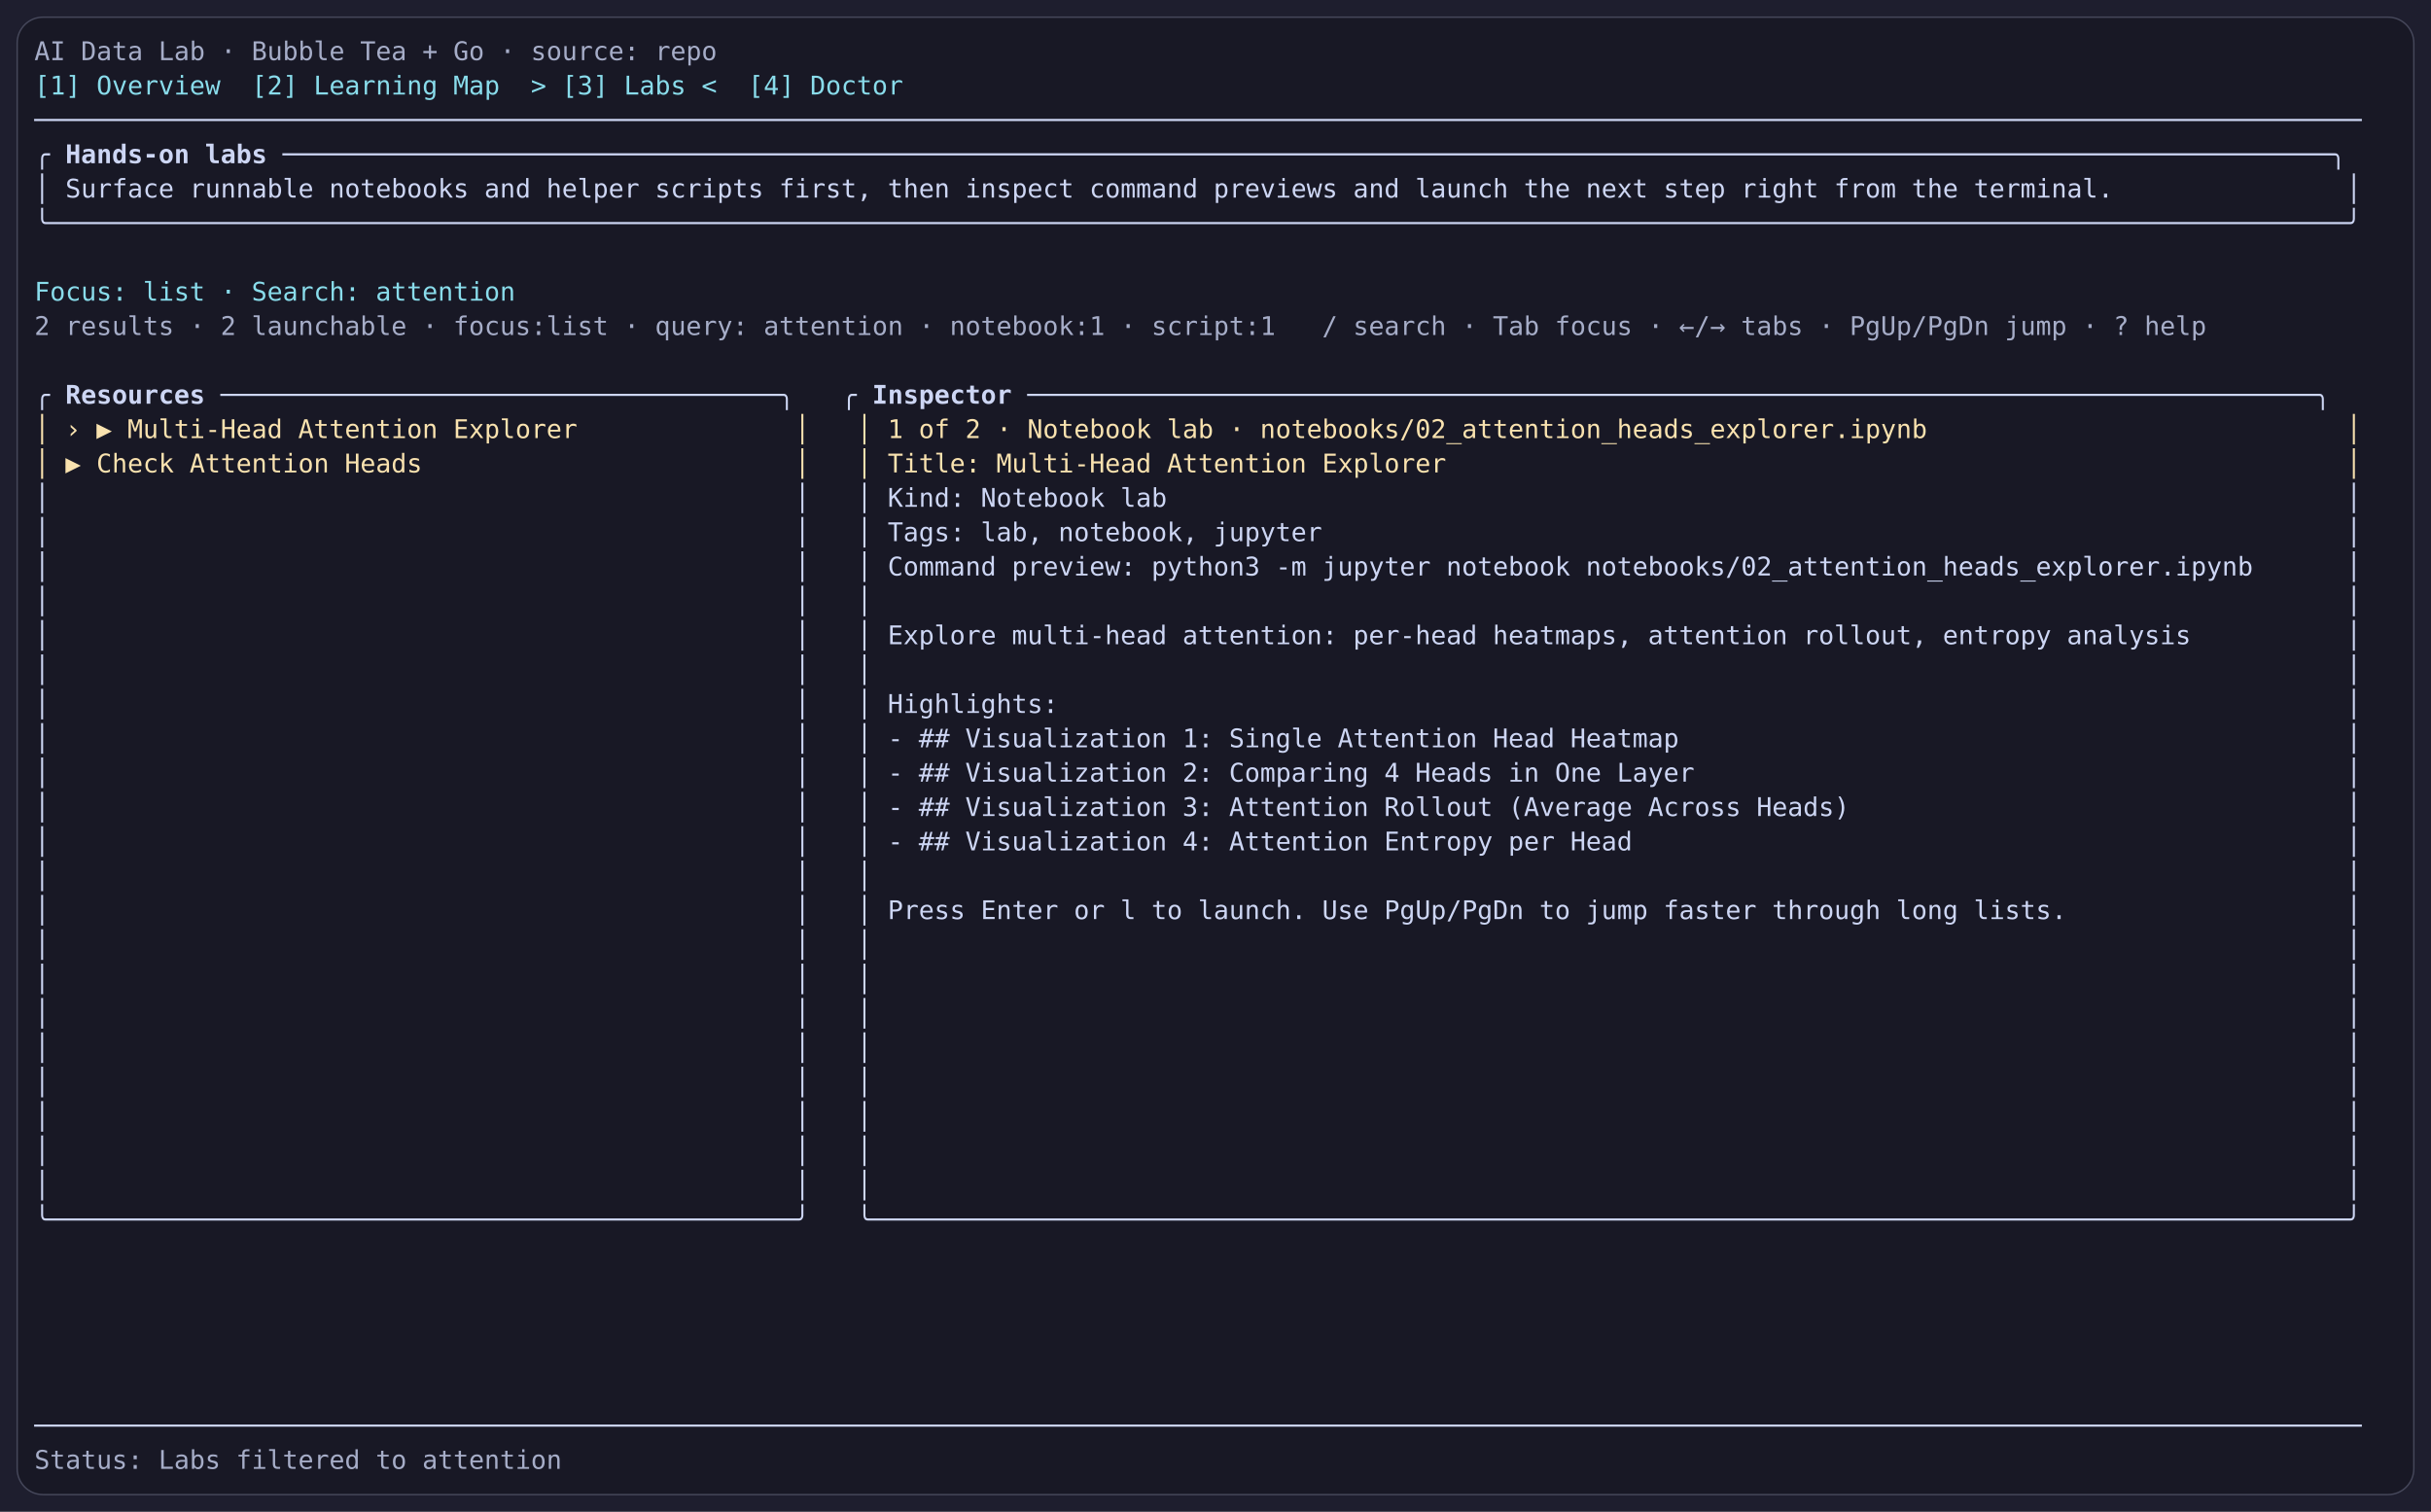
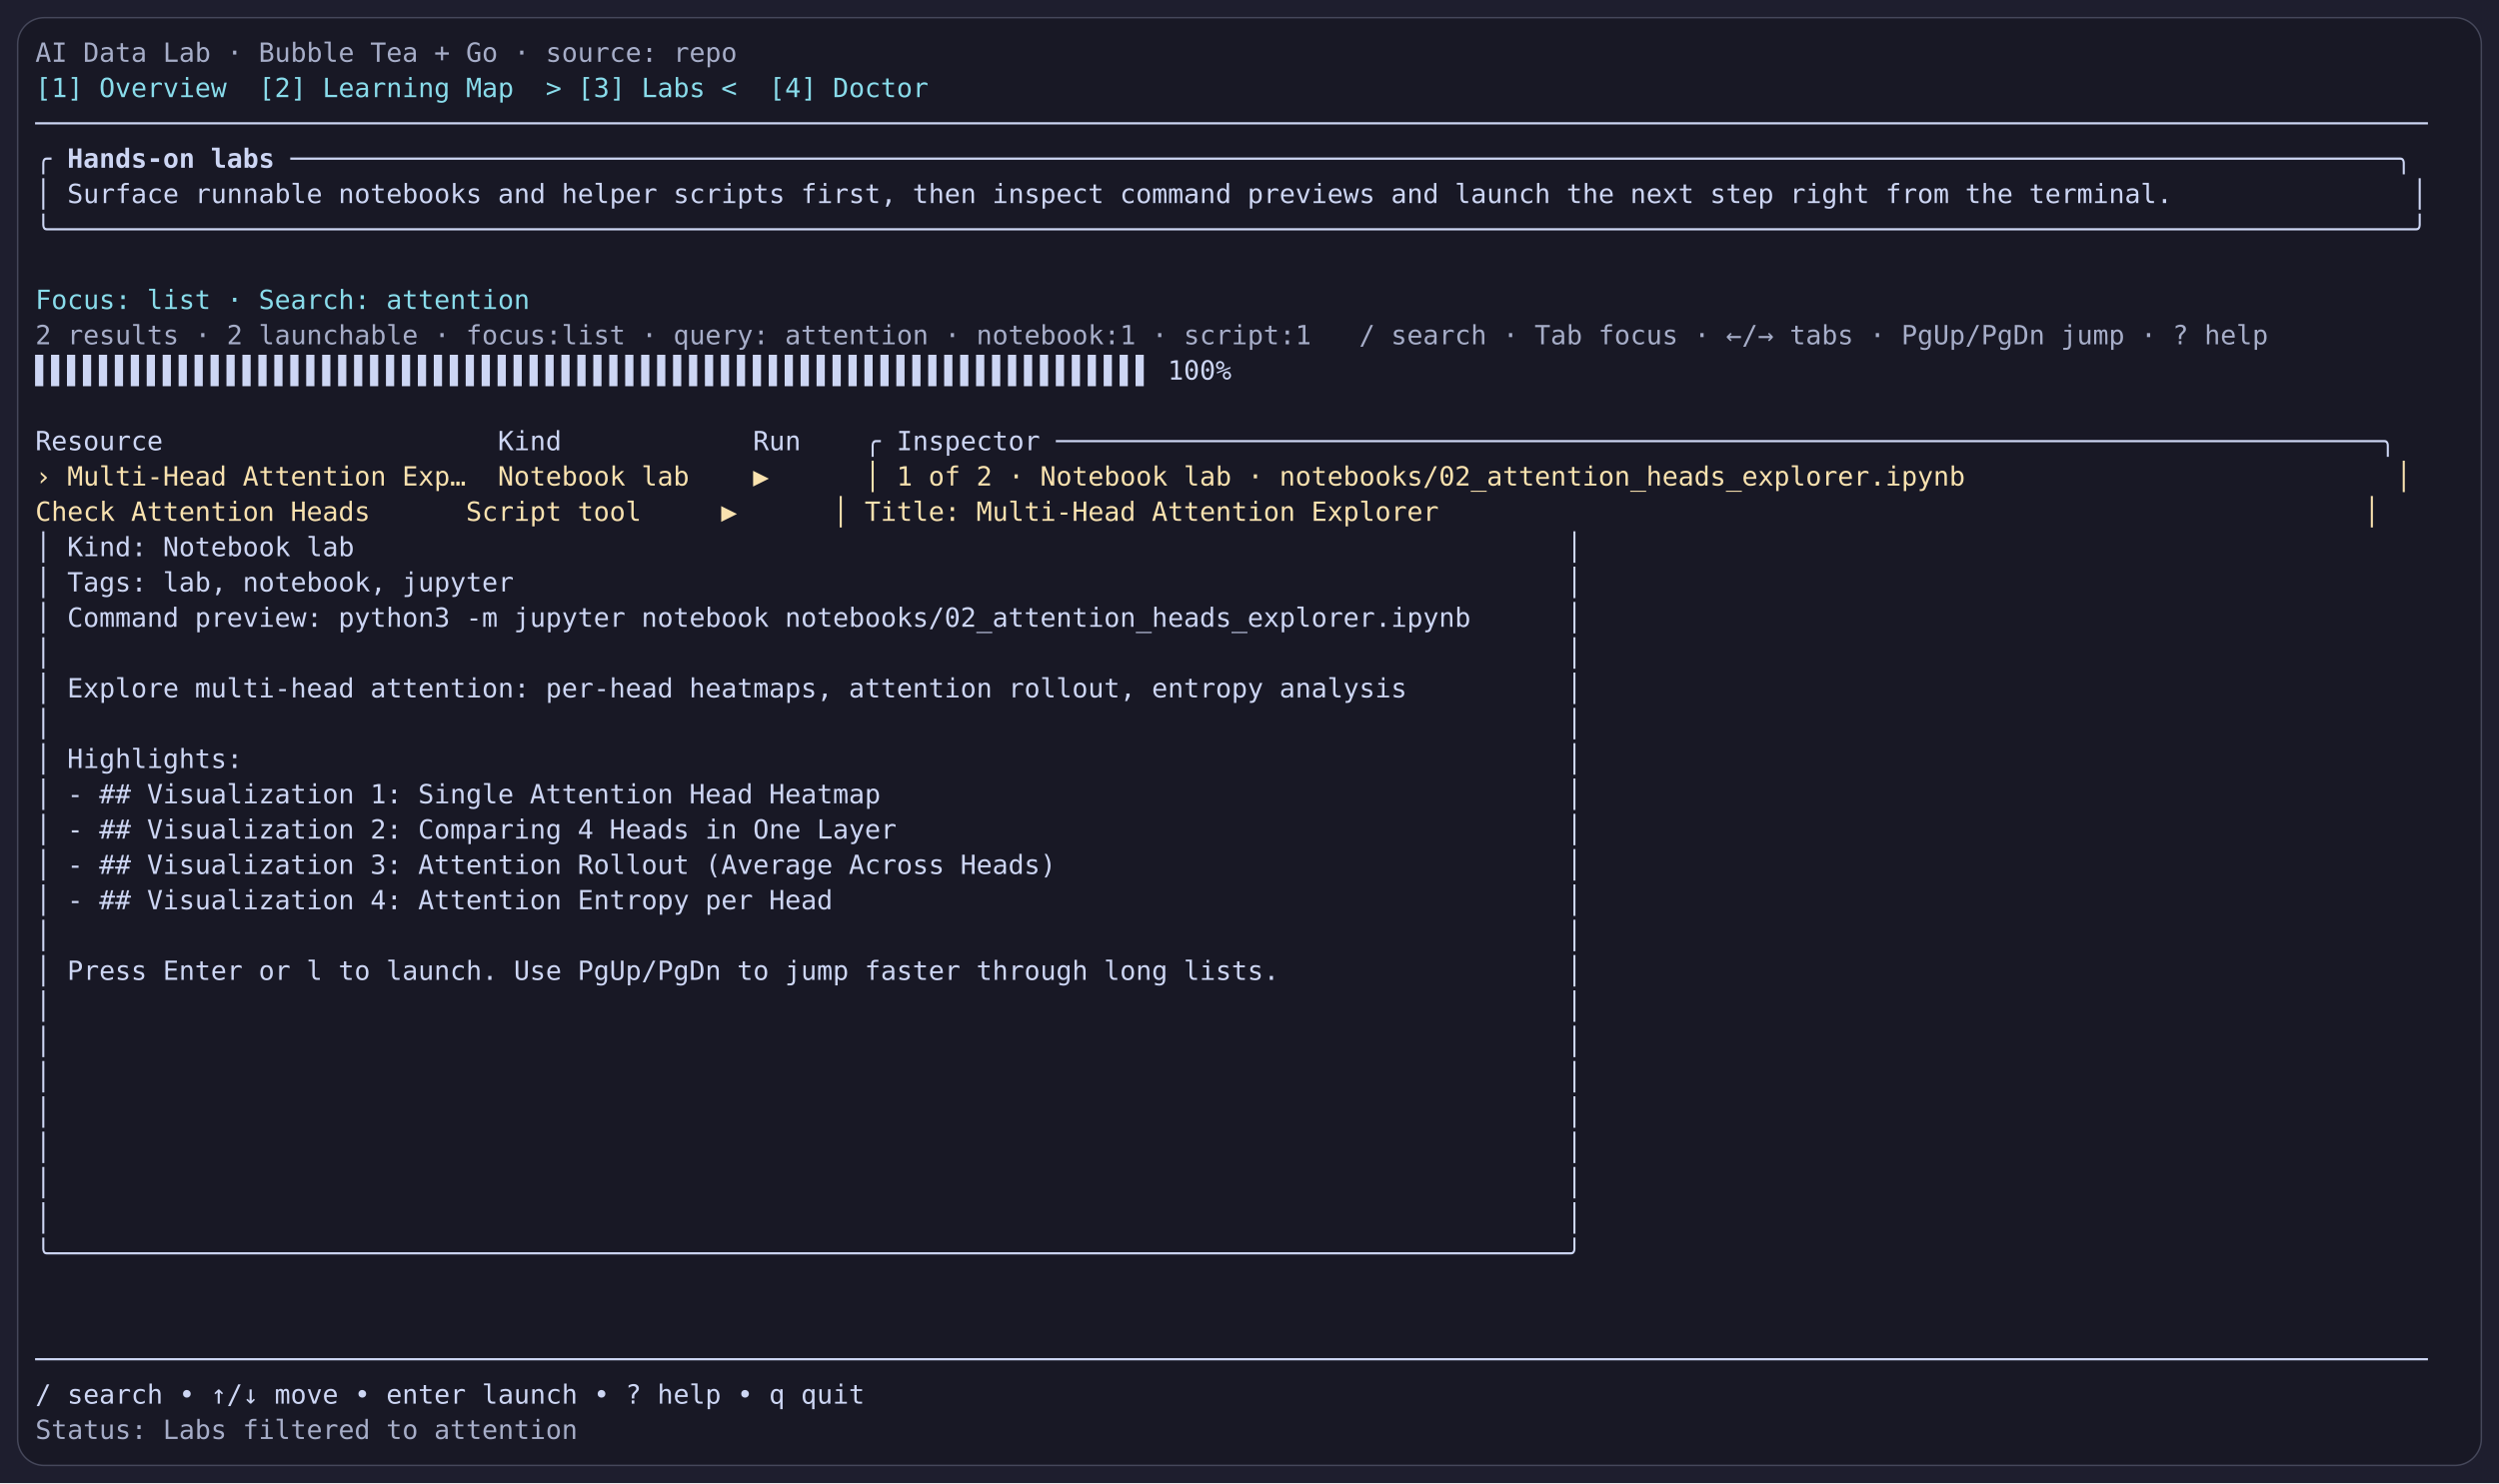
- <svg xmlns="http://www.w3.org/2000/svg" viewBox="0 0 1698 1056">
+ <svg xmlns="http://www.w3.org/2000/svg" viewBox="0 0 1698 1008">
  <rect width="100%" height="100%" fill="#1e1e2e" />
-   <rect x="12" y="12" width="1674" height="1032" rx="18" fill="#181825" stroke="#45475a" />
+   <rect x="12" y="12" width="1674" height="984" rx="18" fill="#181825" stroke="#45475a" />
  <style>text{font-family:ui-monospace,SFMono-Regular,Menlo,Consolas,monospace;font-size:18px;fill:#cdd6f4;}.muted{fill:#a6adc8;}.accent{fill:#89dceb;}.warm{fill:#f9e2af;}.title{fill:#cdd6f4;font-weight:700;}</style>
  <text class="muted" x="24" y="42">AI Data Lab · Bubble Tea + Go · source: repo</text>
  <text class="accent" x="24" y="66">[1] Overview  [2] Learning Map  &gt; [3] Labs &lt;  [4] Doctor</text>
  <text x="24" y="90">──────────────────────────────────────────────────────────────────────────────────────────────────────────────────────────────────────────────────────</text>
  <text class="title" x="24" y="114">╭ Hands-on labs ────────────────────────────────────────────────────────────────────────────────────────────────────────────────────────────────────╮</text>
  <text x="24" y="138">│ Surface runnable notebooks and helper scripts first, then inspect command previews and launch the next step right from the terminal.               │</text>
  <text x="24" y="162">╰────────────────────────────────────────────────────────────────────────────────────────────────────────────────────────────────────────────────────╯</text>
  <text x="24" y="186" />
  <text class="accent" x="24" y="210">Focus: list · Search: attention</text>
  <text class="muted" x="24" y="234">2 results · 2 launchable · focus:list · query: attention · notebook:1 · script:1   / search · Tab focus · ←/→ tabs · PgUp/PgDn jump · ? help</text>
-   <text x="24" y="258" />
-   <text class="title" x="24" y="282">╭ Resources ────────────────────────────────────╮   ╭ Inspector ───────────────────────────────────────────────────────────────────────────────────╮</text>
-   <text class="warm" x="24" y="306">│ › ▶ Multi-Head Attention Explorer              │   │ 1 of 2 · Notebook lab · notebooks/02_attention_heads_explorer.ipynb                           │</text>
-   <text class="warm" x="24" y="330">│ ▶ Check Attention Heads                        │   │ Title: Multi-Head Attention Explorer                                                          │</text>
-   <text x="24" y="354">│                                                │   │ Kind: Notebook lab                                                                            │</text>
-   <text x="24" y="378">│                                                │   │ Tags: lab, notebook, jupyter                                                                  │</text>
-   <text x="24" y="402">│                                                │   │ Command preview: python3 -m jupyter notebook notebooks/02_attention_heads_explorer.ipynb      │</text>
-   <text x="24" y="426">│                                                │   │                                                                                               │</text>
-   <text x="24" y="450">│                                                │   │ Explore multi-head attention: per-head heatmaps, attention rollout, entropy analysis          │</text>
-   <text x="24" y="474">│                                                │   │                                                                                               │</text>
-   <text x="24" y="498">│                                                │   │ Highlights:                                                                                   │</text>
-   <text x="24" y="522">│                                                │   │ - ## Visualization 1: Single Attention Head Heatmap                                           │</text>
-   <text x="24" y="546">│                                                │   │ - ## Visualization 2: Comparing 4 Heads in One Layer                                          │</text>
-   <text x="24" y="570">│                                                │   │ - ## Visualization 3: Attention Rollout (Average Across Heads)                                │</text>
-   <text x="24" y="594">│                                                │   │ - ## Visualization 4: Attention Entropy per Head                                              │</text>
-   <text x="24" y="618">│                                                │   │                                                                                               │</text>
-   <text x="24" y="642">│                                                │   │ Press Enter or l to launch. Use PgUp/PgDn to jump faster through long lists.                  │</text>
-   <text x="24" y="666">│                                                │   │                                                                                               │</text>
-   <text x="24" y="690">│                                                │   │                                                                                               │</text>
-   <text x="24" y="714">│                                                │   │                                                                                               │</text>
-   <text x="24" y="738">│                                                │   │                                                                                               │</text>
-   <text x="24" y="762">│                                                │   │                                                                                               │</text>
-   <text x="24" y="786">│                                                │   │                                                                                               │</text>
-   <text x="24" y="810">│                                                │   │                                                                                               │</text>
-   <text x="24" y="834">│                                                │   │                                                                                               │</text>
-   <text x="24" y="858">╰────────────────────────────────────────────────╯   ╰───────────────────────────────────────────────────────────────────────────────────────────────╯</text>
+   <text x="24" y="258">▌▌▌▌▌▌▌▌▌▌▌▌▌▌▌▌▌▌▌▌▌▌▌▌▌▌▌▌▌▌▌▌▌▌▌▌▌▌▌▌▌▌▌▌▌▌▌▌▌▌▌▌▌▌▌▌▌▌▌▌▌▌▌▌▌▌▌▌▌▌ 100%</text>
+   <text x="24" y="282" />
+   <text x="24" y="306"> Resource                     Kind            Run    ╭ Inspector ───────────────────────────────────────────────────────────────────────────────────╮</text>
+   <text class="warm" x="24" y="330"> › Multi-Head Attention Exp…  Notebook lab    ▶      │ 1 of 2 · Notebook lab · notebooks/02_attention_heads_explorer.ipynb                           │</text>
+   <text class="warm" x="24" y="354">   Check Attention Heads      Script tool     ▶      │ Title: Multi-Head Attention Explorer                                                          │</text>
+   <text x="24" y="378">                                                     │ Kind: Notebook lab                                                                            │</text>
+   <text x="24" y="402">                                                     │ Tags: lab, notebook, jupyter                                                                  │</text>
+   <text x="24" y="426">                                                     │ Command preview: python3 -m jupyter notebook notebooks/02_attention_heads_explorer.ipynb      │</text>
+   <text x="24" y="450">                                                     │                                                                                               │</text>
+   <text x="24" y="474">                                                     │ Explore multi-head attention: per-head heatmaps, attention rollout, entropy analysis          │</text>
+   <text x="24" y="498">                                                     │                                                                                               │</text>
+   <text x="24" y="522">                                                     │ Highlights:                                                                                   │</text>
+   <text x="24" y="546">                                                     │ - ## Visualization 1: Single Attention Head Heatmap                                           │</text>
+   <text x="24" y="570">                                                     │ - ## Visualization 2: Comparing 4 Heads in One Layer                                          │</text>
+   <text x="24" y="594">                                                     │ - ## Visualization 3: Attention Rollout (Average Across Heads)                                │</text>
+   <text x="24" y="618">                                                     │ - ## Visualization 4: Attention Entropy per Head                                              │</text>
+   <text x="24" y="642">                                                     │                                                                                               │</text>
+   <text x="24" y="666">                                                     │ Press Enter or l to launch. Use PgUp/PgDn to jump faster through long lists.                  │</text>
+   <text x="24" y="690">                                                     │                                                                                               │</text>
+   <text x="24" y="714">                                                     │                                                                                               │</text>
+   <text x="24" y="738">                                                     │                                                                                               │</text>
+   <text x="24" y="762">                                                     │                                                                                               │</text>
+   <text x="24" y="786">                                                     │                                                                                               │</text>
+   <text x="24" y="810">                                                     │                                                                                               │</text>
+   <text x="24" y="834">                                                     │                                                                                               │</text>
+   <text x="24" y="858">                                                     ╰───────────────────────────────────────────────────────────────────────────────────────────────╯</text>
  <text x="24" y="882" />
  <text x="24" y="906" />
-   <text x="24" y="930" />
-   <text x="24" y="954" />
-   <text x="24" y="978" />
-   <text x="24" y="1002">──────────────────────────────────────────────────────────────────────────────────────────────────────────────────────────────────────────────────────</text>
-   <text class="muted" x="24" y="1026">Status: Labs filtered to attention</text>
+   <text x="24" y="930">──────────────────────────────────────────────────────────────────────────────────────────────────────────────────────────────────────────────────────</text>
+   <text x="24" y="954">/ search • ↑/↓ move • enter launch • ? help • q quit</text>
+   <text class="muted" x="24" y="978">Status: Labs filtered to attention</text>
</svg>
